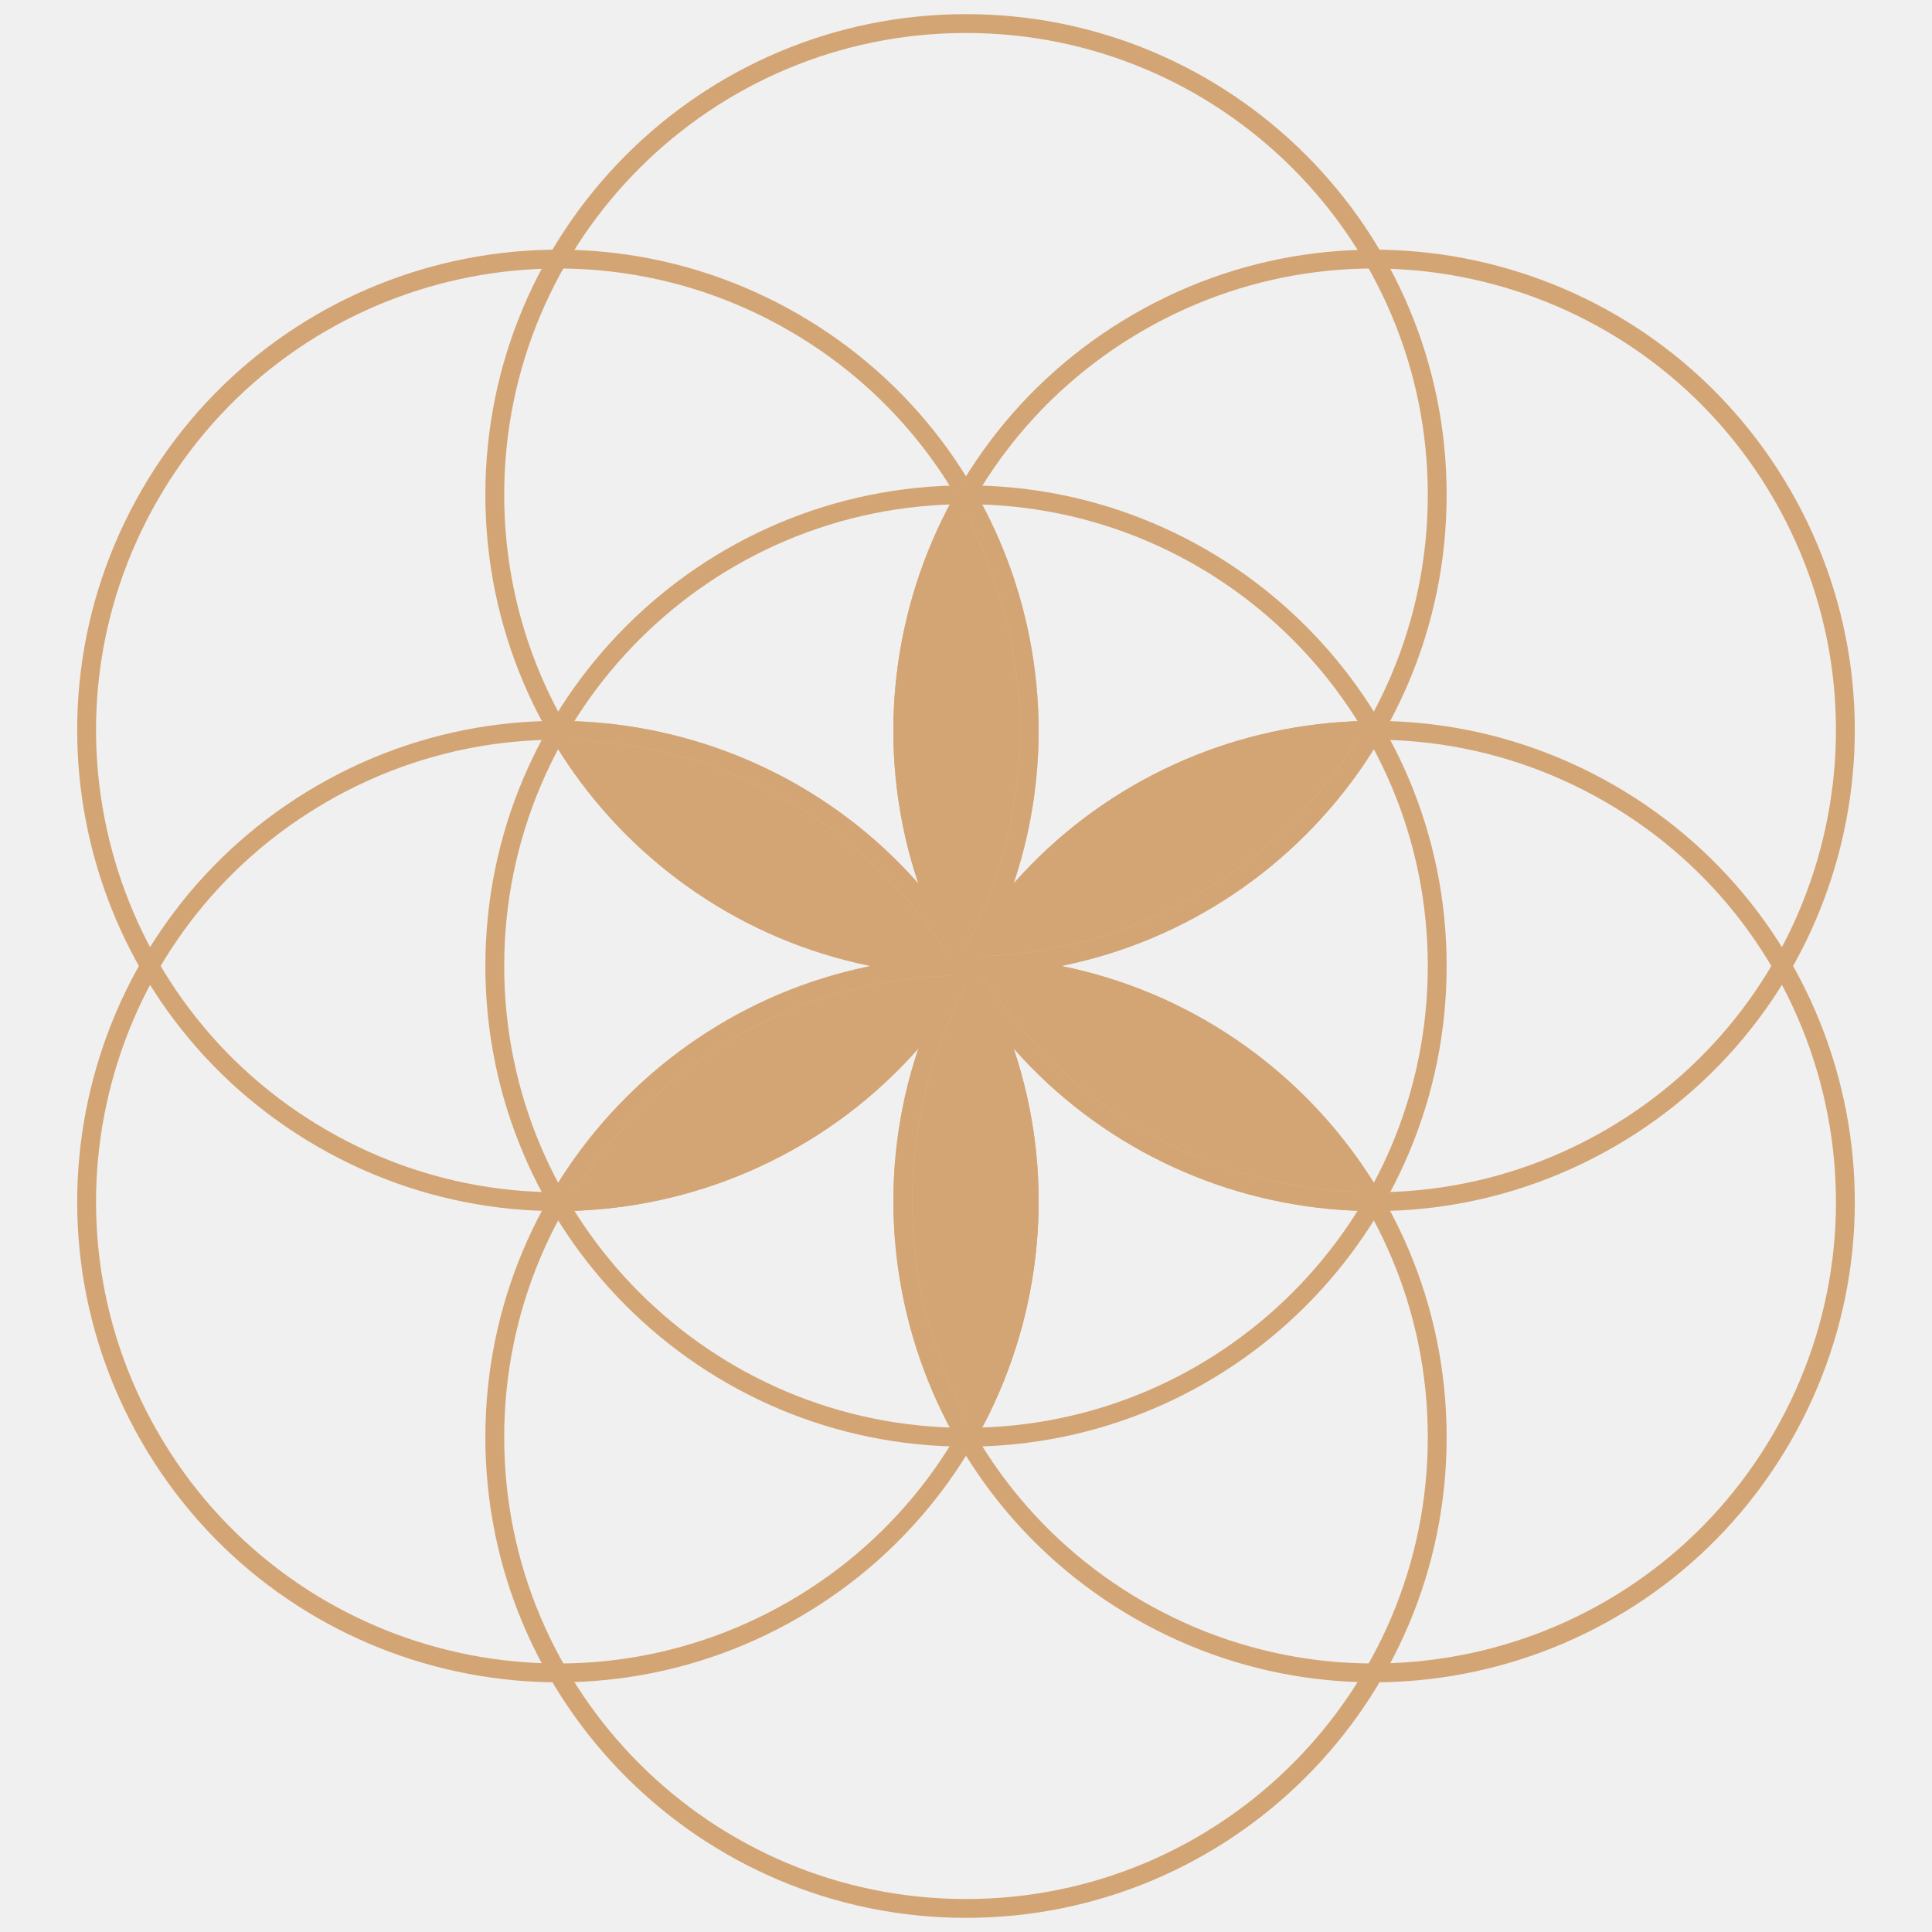
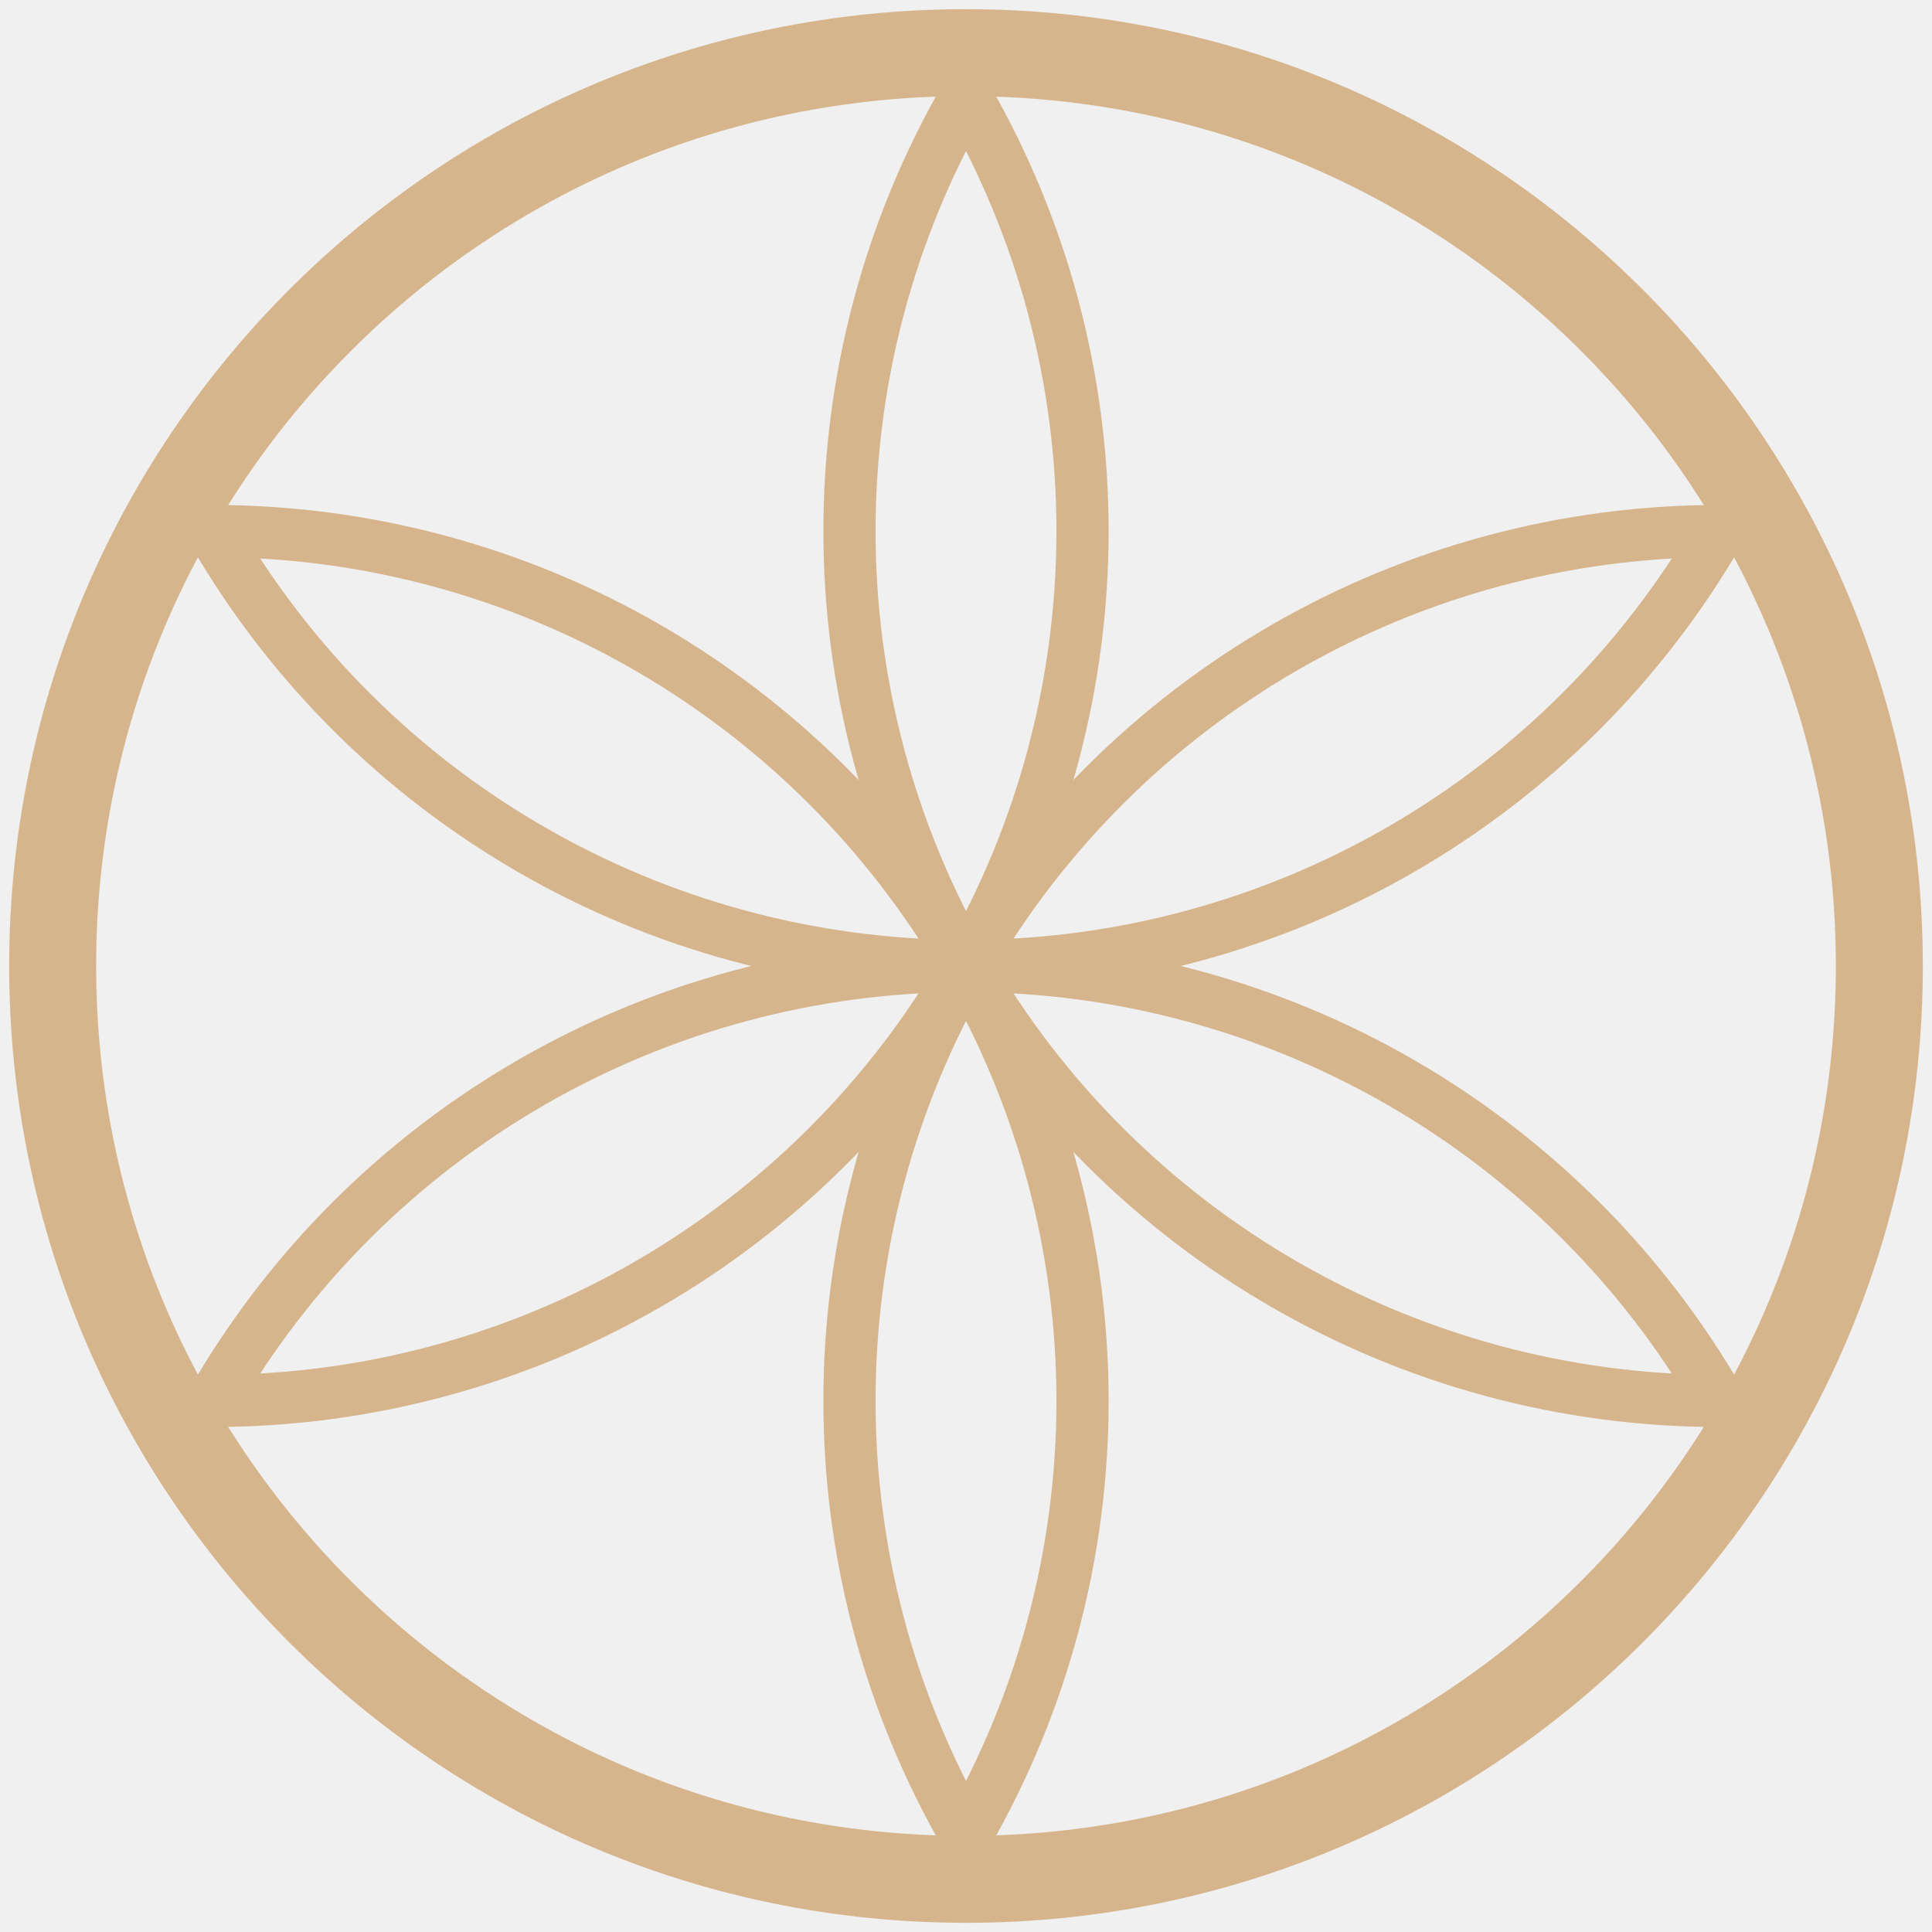
- <svg xmlns="http://www.w3.org/2000/svg" viewBox="-205 -205 410 410" version="1.1">
-   <style type="text/css">
-         svg {
-             stroke-linecap: round;
-             stroke-linejoin: round;
-             fill: none;
-         }
- 
-         use[mask] {
-             fill: #d4a574;
-         }
- 
-         circle {
-             stroke: #d4a574;
-             stroke-width: 4;
-         }
-     </style>
-   <defs>
-     <circle id="c0" cx="0" cy="0" r="100" />
-     <use id="c1" href="#c0" transform="rotate(030) translate(100,0)" />
-     <use id="c2" href="#c0" transform="rotate(090) translate(100,0)" />
-     <use id="c3" href="#c0" transform="rotate(150) translate(100,0)" />
-     <use id="c4" href="#c0" transform="rotate(210) translate(100,0)" />
-     <use id="c5" href="#c0" transform="rotate(270) translate(100,0)" />
-     <use id="c6" href="#c0" transform="rotate(330) translate(100,0)" />
-     <mask id="intersectionMask">
-       <use href="#c4" fill="white" />
-     </mask>
-     <use id="p0" href="#c6" mask="url(#intersectionMask)" transform="rotate(0)" />
-     <use id="p1" href="#c6" mask="url(#intersectionMask)" transform="rotate(60)" />
-     <use id="p2" href="#c6" mask="url(#intersectionMask)" transform="rotate(120)" />
-     <use id="p3" href="#c6" mask="url(#intersectionMask)" transform="rotate(180)" />
-     <use id="p4" href="#c6" mask="url(#intersectionMask)" transform="rotate(240)" />
-     <use id="p5" href="#c6" mask="url(#intersectionMask)" transform="rotate(300)" />
-   </defs>
-   <g>
-     <use href="#c0" />
-     <use href="#c1" />
-     <use href="#c2" />
-     <use href="#c3" />
-     <use href="#c5" />
-     <use href="#c4" />
-     <use href="#c6" />
-     <use href="#p0" />
-     <use href="#p1" />
-     <use href="#p2" />
-     <use href="#p3" />
-     <use href="#p4" />
-     <use href="#p5" />
+ <svg xmlns="http://www.w3.org/2000/svg" width="222.109mm" height="222.109mm" viewBox="-111.055 -111.054 222.109 222.109" version="1.1" style="stroke-linecap:round;stroke-linejoin:round;fill:none">
+   <g transform="scale(1,-1)">
+     <path d="M0,-100 A100,100 0 0,1 0,0" style="stroke:#d6b58d;stroke-width:6;" />
+     <path d="M86.603,-50 A100,100 0 0,1 0,0" style="stroke:#d6b58d;stroke-width:6;" />
+     <path d="M86.603,50 A100,100 0 0,1 0,0" style="stroke:#d6b58d;stroke-width:6;" />
+     <path d="M0,100 A100,100 0 0,1 0,0" style="stroke:#d6b58d;stroke-width:6;" />
+     <path d="M-86.603,50 A100,100 0 0,1 0,0" style="stroke:#d6b58d;stroke-width:6;" />
+     <path d="M-86.603,-50 A100,100 0 0,1 0,0" style="stroke:#d6b58d;stroke-width:6;" />
+     <path d="M0,0 A100,100 0 0,1 0,-100" style="stroke:#d6b58d;stroke-width:6;" />
+     <path d="M0,0 A100,100 0 0,1 86.603,-50" style="stroke:#d6b58d;stroke-width:6;" />
+     <path d="M0,0 A100,100 0 0,1 86.603,50" style="stroke:#d6b58d;stroke-width:6;" />
+     <path d="M0,0 A100,100 0 0,1 0,100" style="stroke:#d6b58d;stroke-width:6;" />
+     <path d="M0,0 A100,100 0 0,1 -86.603,50" style="stroke:#d6b58d;stroke-width:6;" />
+     <path d="M0,0 A100,100 0 0,1 -86.603,-50" style="stroke:#d6b58d;stroke-width:6;" />
+     <path d="M110,0 A110,110 0 0 1 -110,0 A110,110 0 0 1 110,0M100,0 A100,100 0 0 1 -100,0 A100,100 0 0 1 100,0" style="fill:#d6b58d;fill-rule:evenodd;" />
  </g>
</svg>
